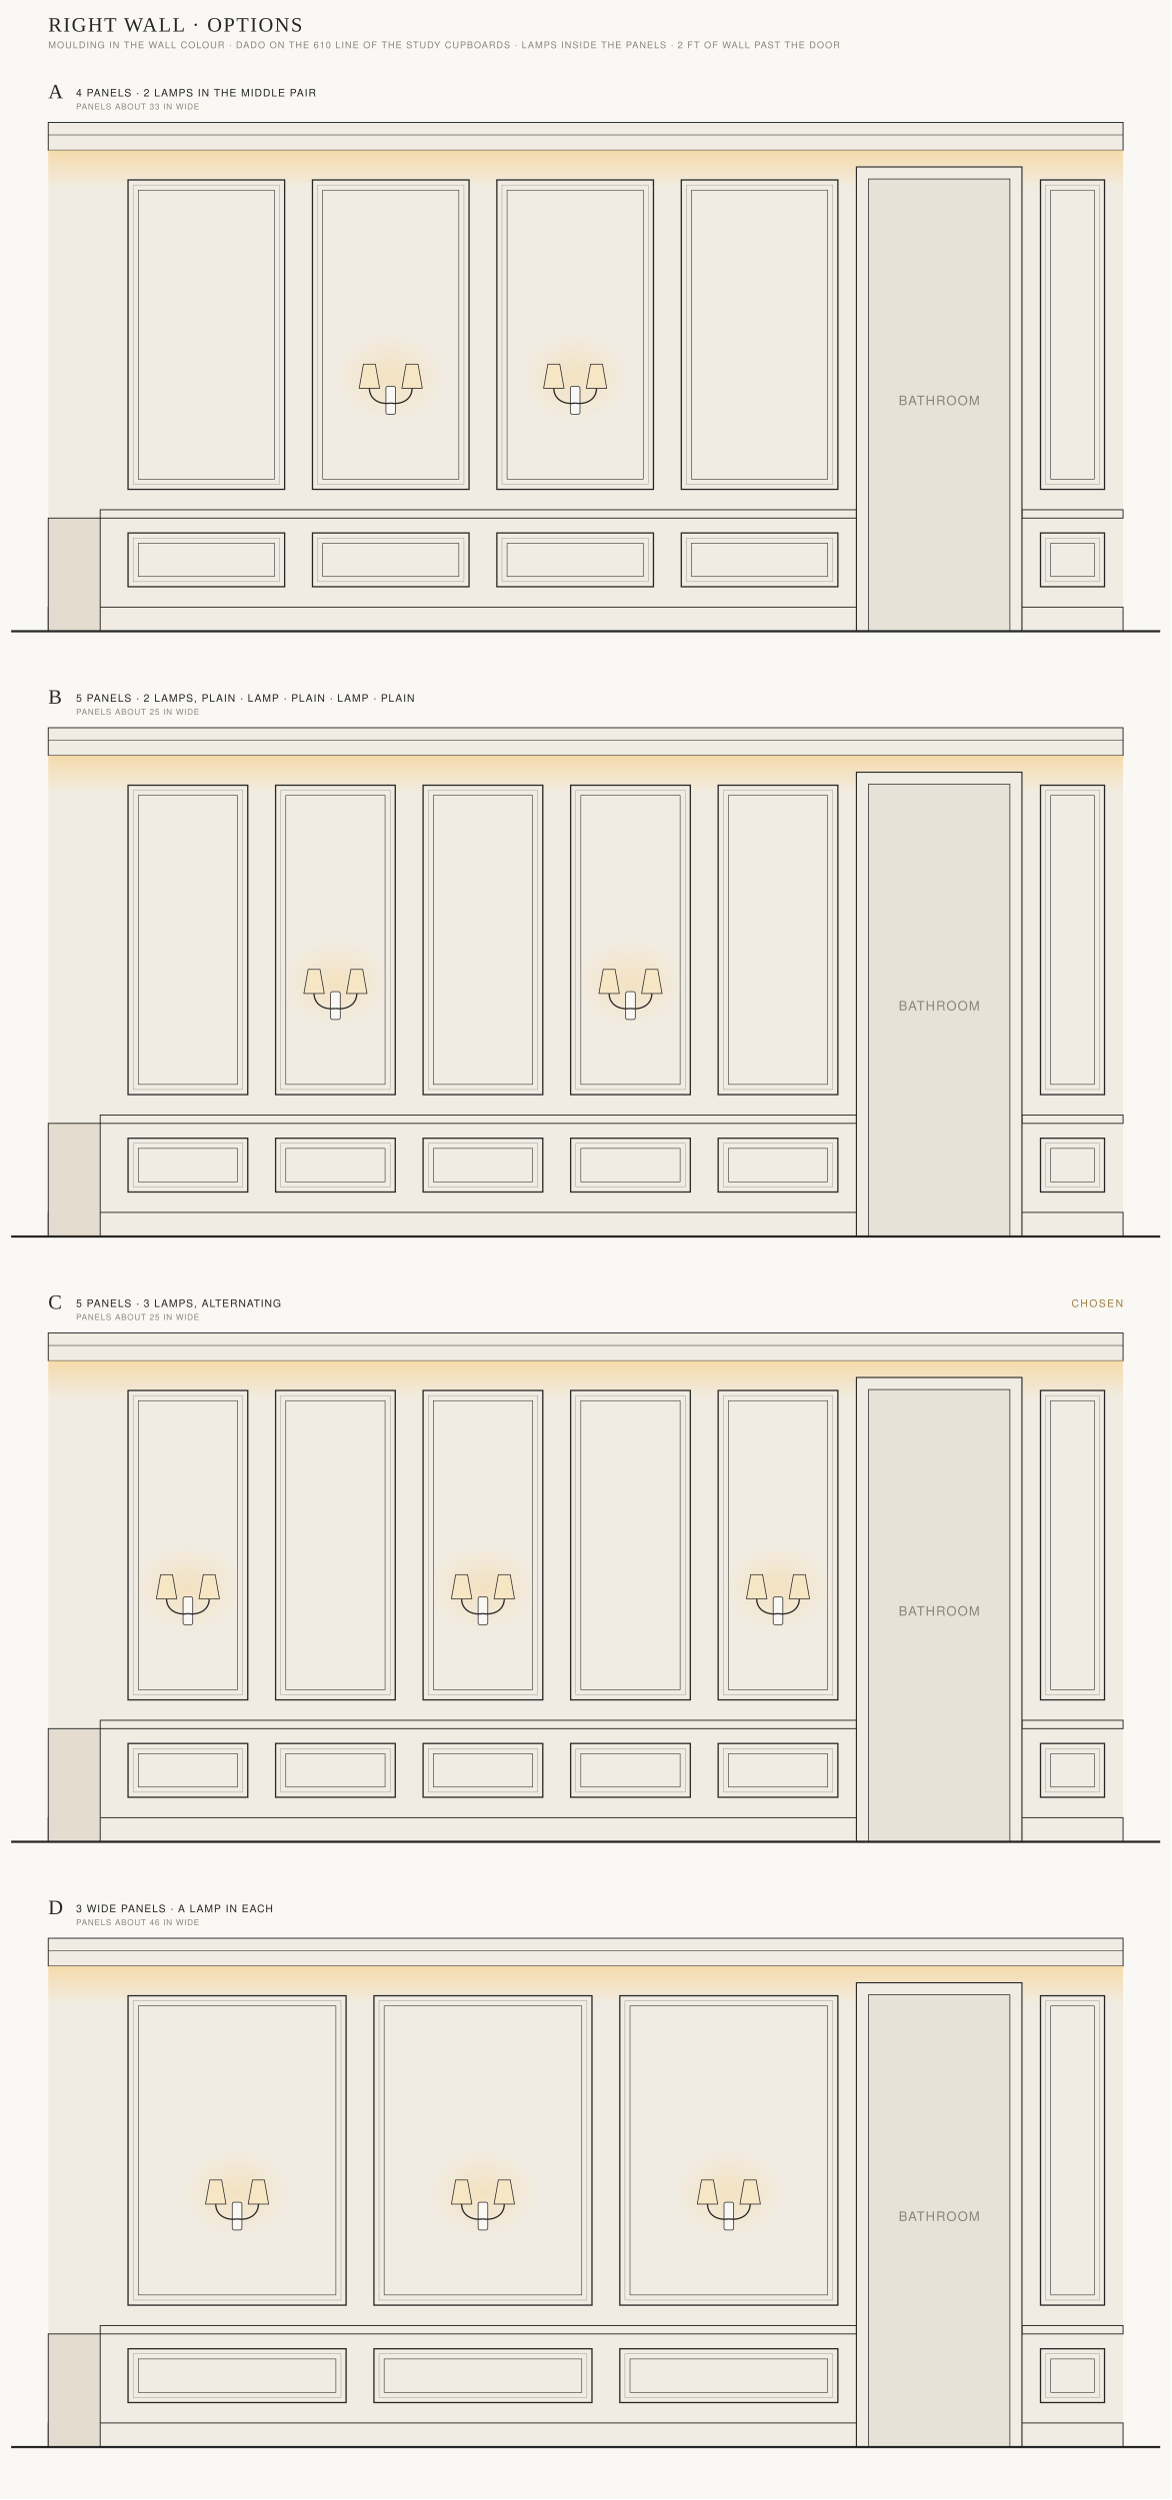
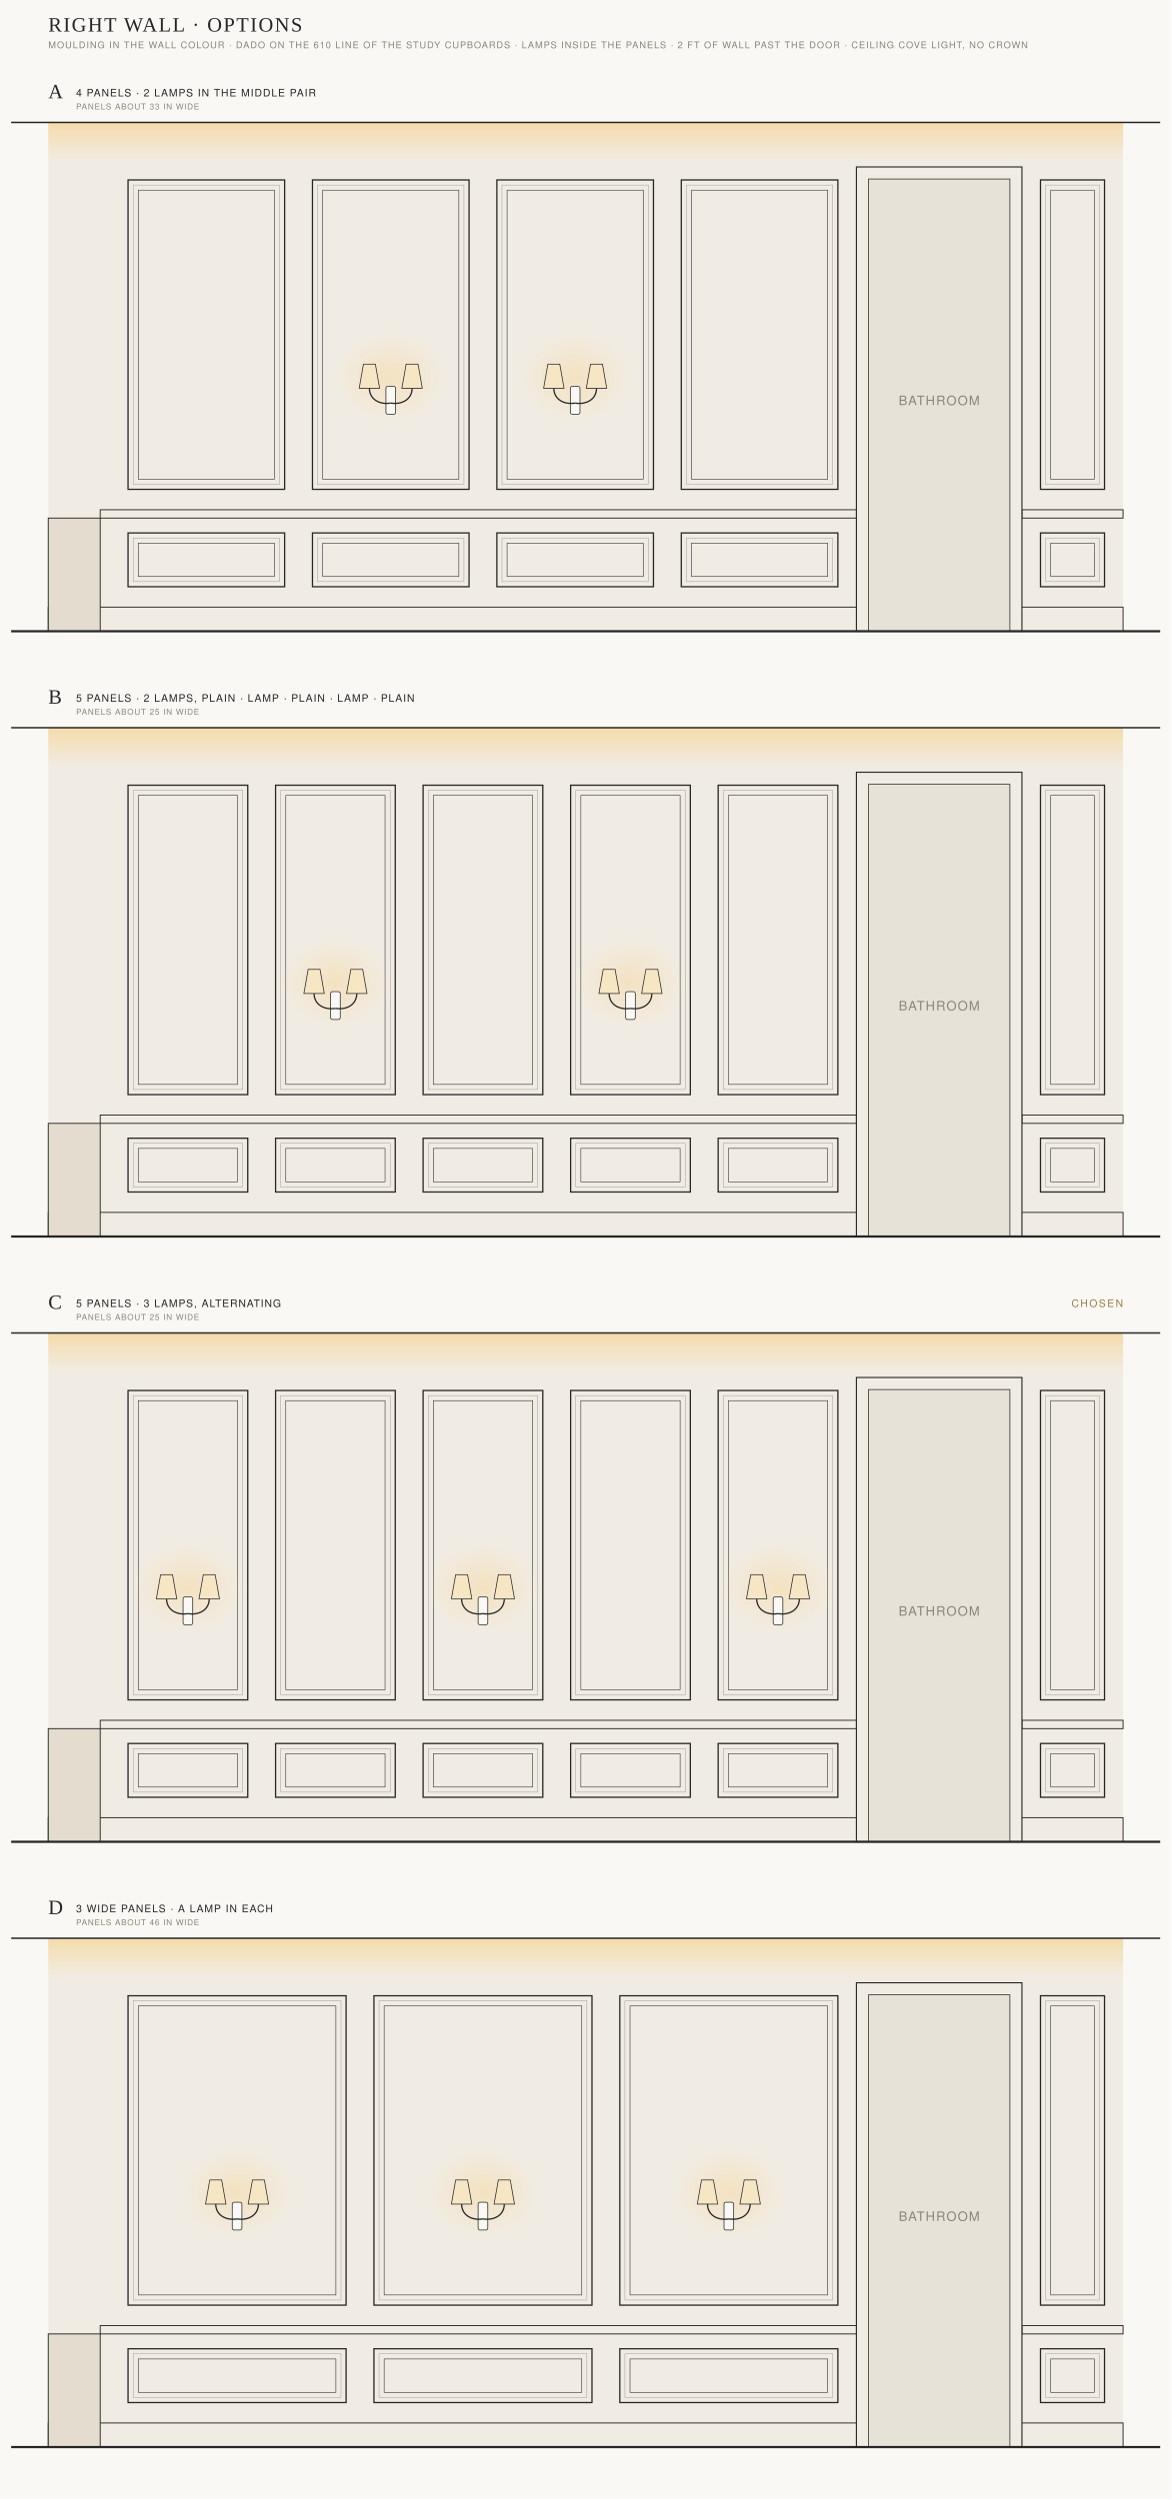
<svg xmlns="http://www.w3.org/2000/svg" viewBox="0 0 6312 13472" width="1052" height="2245.3">
  <defs>
    <linearGradient id="glow" x1="0" y1="0" x2="0" y2="1">
      <stop offset="0" stop-color="#f6d9a4" stop-opacity=".9" />
      <stop offset="1" stop-color="#f6d9a4" stop-opacity="0" />
    </linearGradient>
    <radialGradient id="lamp">
      <stop offset="0" stop-color="#f6d9a4" stop-opacity=".55" />
      <stop offset="1" stop-color="#f6d9a4" stop-opacity="0" />
    </radialGradient>
  </defs>
  <rect width="6312" height="13472" fill="#faf8f4" />
  <text x="260" y="170" font-family="Georgia, 'Times New Roman', serif" font-size="110" letter-spacing="8" fill="#262626">RIGHT WALL · OPTIONS</text>
-   <text x="260" y="260" font-family="Helvetica, Arial, sans-serif" font-size="50" letter-spacing="5" fill="#8a8479">MOULDING IN THE WALL COLOUR · DADO ON THE 610 LINE OF THE STUDY CUPBOARDS · LAMPS INSIDE THE PANELS · 2 FT OF WALL PAST THE DOOR</text>
+   <text x="260" y="260" font-family="Helvetica, Arial, sans-serif" font-size="50" letter-spacing="5" fill="#8a8479">MOULDING IN THE WALL COLOUR · DADO ON THE 610 LINE OF THE STUDY CUPBOARDS · LAMPS INSIDE THE PANELS · 2 FT OF WALL PAST THE DOOR · CEILING COVE LIGHT, NO CROWN</text>
  <text x="260" y="530" font-family="Georgia, 'Times New Roman', serif" font-size="110" fill="#262626">A</text>
  <text x="410" y="520" font-family="Helvetica, Arial, sans-serif" font-size="56" letter-spacing="5" fill="#262626">4 PANELS · 2 LAMPS IN THE MIDDLE PAIR</text>
  <text x="410" y="590" font-family="Helvetica, Arial, sans-serif" font-size="44" letter-spacing="4" fill="#8a8479">PANELS ABOUT 33 IN WIDE</text>
  <g transform="translate(260 660)">
    <rect x="0" y="0" width="5792" height="2743" fill="#f1ece3" />
-     <rect x="0" y="0" width="5792" height="150" fill="#f1ece3" stroke="#262626" stroke-width="5" />
-     <line x1="0" y1="67.5" x2="5792" y2="67.5" stroke="#262626" stroke-width="3" />
-     <rect x="0" y="150" width="5792" height="210" fill="url(#glow)" />
+     <rect x="0" y="0" width="5792" height="210" fill="url(#glow)" />
    <rect x="0" y="2613" width="5792" height="130" fill="#f1ece3" stroke="#262626" stroke-width="5" />
    <rect x="0" y="2133" width="280" height="610" fill="#e3dccf" stroke="#262626" stroke-width="5" />
    <rect x="280" y="2088" width="4075" height="45" fill="#f1ece3" stroke="#262626" stroke-width="5" />
    <rect x="5247" y="2088" width="545" height="45" fill="#f1ece3" stroke="#262626" stroke-width="5" />
    <rect x="430" y="2213" width="843.8" height="290" fill="#f1ece3" stroke="#262626" stroke-width="7" />
    <rect x="457.5" y="2240.5" width="788.8" height="235" fill="none" stroke="#8a8479" stroke-width="2" />
    <rect x="485" y="2268" width="733.8" height="180" fill="none" stroke="#262626" stroke-width="3" />
    <rect x="430" y="310" width="843.8" height="1668" fill="#f1ece3" stroke="#262626" stroke-width="7" />
    <rect x="457.5" y="337.5" width="788.8" height="1613" fill="none" stroke="#8a8479" stroke-width="2" />
    <rect x="485" y="365" width="733.8" height="1558" fill="none" stroke="#262626" stroke-width="3" />
    <rect x="1423.8" y="2213" width="843.8" height="290" fill="#f1ece3" stroke="#262626" stroke-width="7" />
    <rect x="1451.3" y="2240.5" width="788.8" height="235" fill="none" stroke="#8a8479" stroke-width="2" />
    <rect x="1478.8" y="2268" width="733.8" height="180" fill="none" stroke="#262626" stroke-width="3" />
    <rect x="1423.8" y="310" width="843.8" height="1668" fill="#f1ece3" stroke="#262626" stroke-width="7" />
    <rect x="1451.3" y="337.5" width="788.8" height="1613" fill="none" stroke="#8a8479" stroke-width="2" />
    <rect x="1478.8" y="365" width="733.8" height="1558" fill="none" stroke="#262626" stroke-width="3" />
    <ellipse cx="1845.6" cy="1373" rx="300" ry="240" fill="url(#lamp)" />
    <g stroke="#262626" fill="#faf8f4" stroke-width="4">
      <rect x="1819.6" y="1423" width="52" height="150" rx="10" />
      <path d="M1845.6 1513 C 1785.6 1523, 1730.6 1493, 1730.6 1433" fill="none" stroke-width="7" />
      <path d="M1675.6 1433 L 1785.6 1433 L 1762.6 1303 L 1698.6 1303 Z" fill="#f7e6c4" />
      <path d="M1845.6 1513 C 1905.6 1523, 1960.6 1493, 1960.6 1433" fill="none" stroke-width="7" />
      <path d="M1905.6 1433 L 2015.6 1433 L 1992.6 1303 L 1928.6 1303 Z" fill="#f7e6c4" />
    </g>
    <rect x="2417.5" y="2213" width="843.8" height="290" fill="#f1ece3" stroke="#262626" stroke-width="7" />
    <rect x="2445" y="2240.5" width="788.8" height="235" fill="none" stroke="#8a8479" stroke-width="2" />
    <rect x="2472.5" y="2268" width="733.8" height="180" fill="none" stroke="#262626" stroke-width="3" />
    <rect x="2417.5" y="310" width="843.8" height="1668" fill="#f1ece3" stroke="#262626" stroke-width="7" />
    <rect x="2445" y="337.5" width="788.8" height="1613" fill="none" stroke="#8a8479" stroke-width="2" />
    <rect x="2472.5" y="365" width="733.8" height="1558" fill="none" stroke="#262626" stroke-width="3" />
    <ellipse cx="2839.4" cy="1373" rx="300" ry="240" fill="url(#lamp)" />
    <g stroke="#262626" fill="#faf8f4" stroke-width="4">
      <rect x="2813.4" y="1423" width="52" height="150" rx="10" />
      <path d="M2839.4 1513 C 2779.4 1523, 2724.4 1493, 2724.4 1433" fill="none" stroke-width="7" />
      <path d="M2669.4 1433 L 2779.4 1433 L 2756.4 1303 L 2692.4 1303 Z" fill="#f7e6c4" />
      <path d="M2839.4 1513 C 2899.4 1523, 2954.4 1493, 2954.4 1433" fill="none" stroke-width="7" />
      <path d="M2899.4 1433 L 3009.4 1433 L 2986.4 1303 L 2922.4 1303 Z" fill="#f7e6c4" />
    </g>
    <rect x="3411.3" y="2213" width="843.8" height="290" fill="#f1ece3" stroke="#262626" stroke-width="7" />
    <rect x="3438.8" y="2240.5" width="788.8" height="235" fill="none" stroke="#8a8479" stroke-width="2" />
    <rect x="3466.3" y="2268" width="733.8" height="180" fill="none" stroke="#262626" stroke-width="3" />
    <rect x="3411.3" y="310" width="843.8" height="1668" fill="#f1ece3" stroke="#262626" stroke-width="7" />
    <rect x="3438.8" y="337.5" width="788.8" height="1613" fill="none" stroke="#8a8479" stroke-width="2" />
    <rect x="3466.3" y="365" width="733.8" height="1558" fill="none" stroke="#262626" stroke-width="3" />
    <rect x="5347" y="2213" width="345" height="290" fill="#f1ece3" stroke="#262626" stroke-width="7" />
    <rect x="5374.5" y="2240.5" width="290" height="235" fill="none" stroke="#8a8479" stroke-width="2" />
    <rect x="5402" y="2268" width="235" height="180" fill="none" stroke="#262626" stroke-width="3" />
    <rect x="5347" y="310" width="345" height="1668" fill="#f1ece3" stroke="#262626" stroke-width="7" />
    <rect x="5374.5" y="337.5" width="290" height="1613" fill="none" stroke="#8a8479" stroke-width="2" />
    <rect x="5402" y="365" width="235" height="1558" fill="none" stroke="#262626" stroke-width="3" />
    <rect x="4355" y="240" width="892" height="2503" fill="#f1ece3" stroke="#262626" stroke-width="6" />
    <rect x="4420" y="305" width="762" height="2438" fill="#e7e2d8" stroke="#262626" stroke-width="4" />
    <text x="4801" y="1524" text-anchor="middle" font-family="Helvetica, Arial, sans-serif" font-size="70" letter-spacing="6" fill="#8a8479">BATHROOM</text>
+     <line x1="-200" y1="0" x2="5992" y2="0" stroke="#262626" stroke-width="8" />
    <line x1="-200" y1="2743" x2="5992" y2="2743" stroke="#262626" stroke-width="12" />
  </g>
  <text x="260" y="3793" font-family="Georgia, 'Times New Roman', serif" font-size="110" fill="#262626">B</text>
  <text x="410" y="3783" font-family="Helvetica, Arial, sans-serif" font-size="56" letter-spacing="5" fill="#262626">5 PANELS · 2 LAMPS, PLAIN · LAMP · PLAIN · LAMP · PLAIN</text>
  <text x="410" y="3853" font-family="Helvetica, Arial, sans-serif" font-size="44" letter-spacing="4" fill="#8a8479">PANELS ABOUT 25 IN WIDE</text>
  <g transform="translate(260 3923)">
    <rect x="0" y="0" width="5792" height="2743" fill="#f1ece3" />
-     <rect x="0" y="0" width="5792" height="150" fill="#f1ece3" stroke="#262626" stroke-width="5" />
-     <line x1="0" y1="67.5" x2="5792" y2="67.5" stroke="#262626" stroke-width="3" />
-     <rect x="0" y="150" width="5792" height="210" fill="url(#glow)" />
+     <rect x="0" y="0" width="5792" height="210" fill="url(#glow)" />
    <rect x="0" y="2613" width="5792" height="130" fill="#f1ece3" stroke="#262626" stroke-width="5" />
    <rect x="0" y="2133" width="280" height="610" fill="#e3dccf" stroke="#262626" stroke-width="5" />
    <rect x="280" y="2088" width="4075" height="45" fill="#f1ece3" stroke="#262626" stroke-width="5" />
    <rect x="5247" y="2088" width="545" height="45" fill="#f1ece3" stroke="#262626" stroke-width="5" />
    <rect x="430" y="2213" width="645" height="290" fill="#f1ece3" stroke="#262626" stroke-width="7" />
    <rect x="457.5" y="2240.5" width="590" height="235" fill="none" stroke="#8a8479" stroke-width="2" />
    <rect x="485" y="2268" width="535" height="180" fill="none" stroke="#262626" stroke-width="3" />
    <rect x="430" y="310" width="645" height="1668" fill="#f1ece3" stroke="#262626" stroke-width="7" />
    <rect x="457.5" y="337.5" width="590" height="1613" fill="none" stroke="#8a8479" stroke-width="2" />
    <rect x="485" y="365" width="535" height="1558" fill="none" stroke="#262626" stroke-width="3" />
    <rect x="1225" y="2213" width="645" height="290" fill="#f1ece3" stroke="#262626" stroke-width="7" />
    <rect x="1252.5" y="2240.5" width="590" height="235" fill="none" stroke="#8a8479" stroke-width="2" />
    <rect x="1280" y="2268" width="535" height="180" fill="none" stroke="#262626" stroke-width="3" />
    <rect x="1225" y="310" width="645" height="1668" fill="#f1ece3" stroke="#262626" stroke-width="7" />
    <rect x="1252.5" y="337.5" width="590" height="1613" fill="none" stroke="#8a8479" stroke-width="2" />
    <rect x="1280" y="365" width="535" height="1558" fill="none" stroke="#262626" stroke-width="3" />
    <ellipse cx="1547.5" cy="1373" rx="300" ry="240" fill="url(#lamp)" />
    <g stroke="#262626" fill="#faf8f4" stroke-width="4">
      <rect x="1521.5" y="1423" width="52" height="150" rx="10" />
      <path d="M1547.5 1513 C 1487.5 1523, 1432.5 1493, 1432.5 1433" fill="none" stroke-width="7" />
      <path d="M1377.5 1433 L 1487.5 1433 L 1464.5 1303 L 1400.5 1303 Z" fill="#f7e6c4" />
      <path d="M1547.5 1513 C 1607.5 1523, 1662.5 1493, 1662.5 1433" fill="none" stroke-width="7" />
      <path d="M1607.5 1433 L 1717.5 1433 L 1694.5 1303 L 1630.5 1303 Z" fill="#f7e6c4" />
    </g>
    <rect x="2020" y="2213" width="645" height="290" fill="#f1ece3" stroke="#262626" stroke-width="7" />
    <rect x="2047.5" y="2240.5" width="590" height="235" fill="none" stroke="#8a8479" stroke-width="2" />
    <rect x="2075" y="2268" width="535" height="180" fill="none" stroke="#262626" stroke-width="3" />
    <rect x="2020" y="310" width="645" height="1668" fill="#f1ece3" stroke="#262626" stroke-width="7" />
    <rect x="2047.5" y="337.5" width="590" height="1613" fill="none" stroke="#8a8479" stroke-width="2" />
    <rect x="2075" y="365" width="535" height="1558" fill="none" stroke="#262626" stroke-width="3" />
    <rect x="2815" y="2213" width="645" height="290" fill="#f1ece3" stroke="#262626" stroke-width="7" />
    <rect x="2842.5" y="2240.5" width="590" height="235" fill="none" stroke="#8a8479" stroke-width="2" />
    <rect x="2870" y="2268" width="535" height="180" fill="none" stroke="#262626" stroke-width="3" />
    <rect x="2815" y="310" width="645" height="1668" fill="#f1ece3" stroke="#262626" stroke-width="7" />
    <rect x="2842.5" y="337.5" width="590" height="1613" fill="none" stroke="#8a8479" stroke-width="2" />
    <rect x="2870" y="365" width="535" height="1558" fill="none" stroke="#262626" stroke-width="3" />
    <ellipse cx="3137.5" cy="1373" rx="300" ry="240" fill="url(#lamp)" />
    <g stroke="#262626" fill="#faf8f4" stroke-width="4">
      <rect x="3111.5" y="1423" width="52" height="150" rx="10" />
      <path d="M3137.5 1513 C 3077.5 1523, 3022.5 1493, 3022.5 1433" fill="none" stroke-width="7" />
      <path d="M2967.5 1433 L 3077.5 1433 L 3054.5 1303 L 2990.5 1303 Z" fill="#f7e6c4" />
      <path d="M3137.5 1513 C 3197.5 1523, 3252.5 1493, 3252.5 1433" fill="none" stroke-width="7" />
      <path d="M3197.5 1433 L 3307.5 1433 L 3284.5 1303 L 3220.5 1303 Z" fill="#f7e6c4" />
    </g>
    <rect x="3610" y="2213" width="645" height="290" fill="#f1ece3" stroke="#262626" stroke-width="7" />
    <rect x="3637.5" y="2240.5" width="590" height="235" fill="none" stroke="#8a8479" stroke-width="2" />
    <rect x="3665" y="2268" width="535" height="180" fill="none" stroke="#262626" stroke-width="3" />
    <rect x="3610" y="310" width="645" height="1668" fill="#f1ece3" stroke="#262626" stroke-width="7" />
    <rect x="3637.5" y="337.5" width="590" height="1613" fill="none" stroke="#8a8479" stroke-width="2" />
    <rect x="3665" y="365" width="535" height="1558" fill="none" stroke="#262626" stroke-width="3" />
    <rect x="5347" y="2213" width="345" height="290" fill="#f1ece3" stroke="#262626" stroke-width="7" />
    <rect x="5374.5" y="2240.5" width="290" height="235" fill="none" stroke="#8a8479" stroke-width="2" />
    <rect x="5402" y="2268" width="235" height="180" fill="none" stroke="#262626" stroke-width="3" />
    <rect x="5347" y="310" width="345" height="1668" fill="#f1ece3" stroke="#262626" stroke-width="7" />
    <rect x="5374.5" y="337.5" width="290" height="1613" fill="none" stroke="#8a8479" stroke-width="2" />
    <rect x="5402" y="365" width="235" height="1558" fill="none" stroke="#262626" stroke-width="3" />
    <rect x="4355" y="240" width="892" height="2503" fill="#f1ece3" stroke="#262626" stroke-width="6" />
    <rect x="4420" y="305" width="762" height="2438" fill="#e7e2d8" stroke="#262626" stroke-width="4" />
    <text x="4801" y="1524" text-anchor="middle" font-family="Helvetica, Arial, sans-serif" font-size="70" letter-spacing="6" fill="#8a8479">BATHROOM</text>
+     <line x1="-200" y1="0" x2="5992" y2="0" stroke="#262626" stroke-width="8" />
    <line x1="-200" y1="2743" x2="5992" y2="2743" stroke="#262626" stroke-width="12" />
  </g>
  <text x="260" y="7056" font-family="Georgia, 'Times New Roman', serif" font-size="110" fill="#262626">C</text>
  <text x="410" y="7046" font-family="Helvetica, Arial, sans-serif" font-size="56" letter-spacing="5" fill="#262626">5 PANELS · 3 LAMPS, ALTERNATING</text>
  <text x="410" y="7116" font-family="Helvetica, Arial, sans-serif" font-size="44" letter-spacing="4" fill="#8a8479">PANELS ABOUT 25 IN WIDE</text>
  <text x="6052" y="7046" text-anchor="end" font-family="Helvetica, Arial, sans-serif" font-size="56" letter-spacing="8" fill="#9a7b3f">CHOSEN</text>
  <g transform="translate(260 7186)">
    <rect x="0" y="0" width="5792" height="2743" fill="#f1ece3" />
-     <rect x="0" y="0" width="5792" height="150" fill="#f1ece3" stroke="#262626" stroke-width="5" />
-     <line x1="0" y1="67.5" x2="5792" y2="67.5" stroke="#262626" stroke-width="3" />
-     <rect x="0" y="150" width="5792" height="210" fill="url(#glow)" />
+     <rect x="0" y="0" width="5792" height="210" fill="url(#glow)" />
    <rect x="0" y="2613" width="5792" height="130" fill="#f1ece3" stroke="#262626" stroke-width="5" />
    <rect x="0" y="2133" width="280" height="610" fill="#e3dccf" stroke="#262626" stroke-width="5" />
    <rect x="280" y="2088" width="4075" height="45" fill="#f1ece3" stroke="#262626" stroke-width="5" />
    <rect x="5247" y="2088" width="545" height="45" fill="#f1ece3" stroke="#262626" stroke-width="5" />
    <rect x="430" y="2213" width="645" height="290" fill="#f1ece3" stroke="#262626" stroke-width="7" />
    <rect x="457.5" y="2240.5" width="590" height="235" fill="none" stroke="#8a8479" stroke-width="2" />
    <rect x="485" y="2268" width="535" height="180" fill="none" stroke="#262626" stroke-width="3" />
    <rect x="430" y="310" width="645" height="1668" fill="#f1ece3" stroke="#262626" stroke-width="7" />
    <rect x="457.5" y="337.5" width="590" height="1613" fill="none" stroke="#8a8479" stroke-width="2" />
    <rect x="485" y="365" width="535" height="1558" fill="none" stroke="#262626" stroke-width="3" />
    <ellipse cx="752.5" cy="1373" rx="300" ry="240" fill="url(#lamp)" />
    <g stroke="#262626" fill="#faf8f4" stroke-width="4">
      <rect x="726.5" y="1423" width="52" height="150" rx="10" />
      <path d="M752.5 1513 C 692.5 1523, 637.5 1493, 637.5 1433" fill="none" stroke-width="7" />
      <path d="M582.5 1433 L 692.5 1433 L 669.5 1303 L 605.5 1303 Z" fill="#f7e6c4" />
      <path d="M752.5 1513 C 812.5 1523, 867.5 1493, 867.5 1433" fill="none" stroke-width="7" />
      <path d="M812.5 1433 L 922.5 1433 L 899.5 1303 L 835.5 1303 Z" fill="#f7e6c4" />
    </g>
    <rect x="1225" y="2213" width="645" height="290" fill="#f1ece3" stroke="#262626" stroke-width="7" />
    <rect x="1252.5" y="2240.5" width="590" height="235" fill="none" stroke="#8a8479" stroke-width="2" />
    <rect x="1280" y="2268" width="535" height="180" fill="none" stroke="#262626" stroke-width="3" />
    <rect x="1225" y="310" width="645" height="1668" fill="#f1ece3" stroke="#262626" stroke-width="7" />
    <rect x="1252.5" y="337.5" width="590" height="1613" fill="none" stroke="#8a8479" stroke-width="2" />
    <rect x="1280" y="365" width="535" height="1558" fill="none" stroke="#262626" stroke-width="3" />
    <rect x="2020" y="2213" width="645" height="290" fill="#f1ece3" stroke="#262626" stroke-width="7" />
    <rect x="2047.5" y="2240.5" width="590" height="235" fill="none" stroke="#8a8479" stroke-width="2" />
    <rect x="2075" y="2268" width="535" height="180" fill="none" stroke="#262626" stroke-width="3" />
    <rect x="2020" y="310" width="645" height="1668" fill="#f1ece3" stroke="#262626" stroke-width="7" />
    <rect x="2047.5" y="337.5" width="590" height="1613" fill="none" stroke="#8a8479" stroke-width="2" />
    <rect x="2075" y="365" width="535" height="1558" fill="none" stroke="#262626" stroke-width="3" />
    <ellipse cx="2342.5" cy="1373" rx="300" ry="240" fill="url(#lamp)" />
    <g stroke="#262626" fill="#faf8f4" stroke-width="4">
      <rect x="2316.5" y="1423" width="52" height="150" rx="10" />
      <path d="M2342.5 1513 C 2282.5 1523, 2227.5 1493, 2227.5 1433" fill="none" stroke-width="7" />
      <path d="M2172.5 1433 L 2282.5 1433 L 2259.5 1303 L 2195.5 1303 Z" fill="#f7e6c4" />
      <path d="M2342.5 1513 C 2402.5 1523, 2457.5 1493, 2457.5 1433" fill="none" stroke-width="7" />
      <path d="M2402.5 1433 L 2512.5 1433 L 2489.5 1303 L 2425.5 1303 Z" fill="#f7e6c4" />
    </g>
    <rect x="2815" y="2213" width="645" height="290" fill="#f1ece3" stroke="#262626" stroke-width="7" />
    <rect x="2842.5" y="2240.5" width="590" height="235" fill="none" stroke="#8a8479" stroke-width="2" />
    <rect x="2870" y="2268" width="535" height="180" fill="none" stroke="#262626" stroke-width="3" />
    <rect x="2815" y="310" width="645" height="1668" fill="#f1ece3" stroke="#262626" stroke-width="7" />
    <rect x="2842.5" y="337.5" width="590" height="1613" fill="none" stroke="#8a8479" stroke-width="2" />
    <rect x="2870" y="365" width="535" height="1558" fill="none" stroke="#262626" stroke-width="3" />
    <rect x="3610" y="2213" width="645" height="290" fill="#f1ece3" stroke="#262626" stroke-width="7" />
    <rect x="3637.5" y="2240.5" width="590" height="235" fill="none" stroke="#8a8479" stroke-width="2" />
    <rect x="3665" y="2268" width="535" height="180" fill="none" stroke="#262626" stroke-width="3" />
    <rect x="3610" y="310" width="645" height="1668" fill="#f1ece3" stroke="#262626" stroke-width="7" />
    <rect x="3637.5" y="337.5" width="590" height="1613" fill="none" stroke="#8a8479" stroke-width="2" />
    <rect x="3665" y="365" width="535" height="1558" fill="none" stroke="#262626" stroke-width="3" />
    <ellipse cx="3932.5" cy="1373" rx="300" ry="240" fill="url(#lamp)" />
    <g stroke="#262626" fill="#faf8f4" stroke-width="4">
      <rect x="3906.5" y="1423" width="52" height="150" rx="10" />
      <path d="M3932.5 1513 C 3872.5 1523, 3817.5 1493, 3817.5 1433" fill="none" stroke-width="7" />
      <path d="M3762.5 1433 L 3872.5 1433 L 3849.5 1303 L 3785.5 1303 Z" fill="#f7e6c4" />
      <path d="M3932.5 1513 C 3992.5 1523, 4047.5 1493, 4047.5 1433" fill="none" stroke-width="7" />
      <path d="M3992.5 1433 L 4102.5 1433 L 4079.5 1303 L 4015.5 1303 Z" fill="#f7e6c4" />
    </g>
    <rect x="5347" y="2213" width="345" height="290" fill="#f1ece3" stroke="#262626" stroke-width="7" />
    <rect x="5374.5" y="2240.5" width="290" height="235" fill="none" stroke="#8a8479" stroke-width="2" />
    <rect x="5402" y="2268" width="235" height="180" fill="none" stroke="#262626" stroke-width="3" />
    <rect x="5347" y="310" width="345" height="1668" fill="#f1ece3" stroke="#262626" stroke-width="7" />
    <rect x="5374.5" y="337.5" width="290" height="1613" fill="none" stroke="#8a8479" stroke-width="2" />
    <rect x="5402" y="365" width="235" height="1558" fill="none" stroke="#262626" stroke-width="3" />
    <rect x="4355" y="240" width="892" height="2503" fill="#f1ece3" stroke="#262626" stroke-width="6" />
    <rect x="4420" y="305" width="762" height="2438" fill="#e7e2d8" stroke="#262626" stroke-width="4" />
    <text x="4801" y="1524" text-anchor="middle" font-family="Helvetica, Arial, sans-serif" font-size="70" letter-spacing="6" fill="#8a8479">BATHROOM</text>
+     <line x1="-200" y1="0" x2="5992" y2="0" stroke="#262626" stroke-width="8" />
    <line x1="-200" y1="2743" x2="5992" y2="2743" stroke="#262626" stroke-width="12" />
  </g>
  <text x="260" y="10319" font-family="Georgia, 'Times New Roman', serif" font-size="110" fill="#262626">D</text>
  <text x="410" y="10309" font-family="Helvetica, Arial, sans-serif" font-size="56" letter-spacing="5" fill="#262626">3 WIDE PANELS · A LAMP IN EACH</text>
  <text x="410" y="10379" font-family="Helvetica, Arial, sans-serif" font-size="44" letter-spacing="4" fill="#8a8479">PANELS ABOUT 46 IN WIDE</text>
  <g transform="translate(260 10449)">
    <rect x="0" y="0" width="5792" height="2743" fill="#f1ece3" />
-     <rect x="0" y="0" width="5792" height="150" fill="#f1ece3" stroke="#262626" stroke-width="5" />
-     <line x1="0" y1="67.5" x2="5792" y2="67.5" stroke="#262626" stroke-width="3" />
-     <rect x="0" y="150" width="5792" height="210" fill="url(#glow)" />
+     <rect x="0" y="0" width="5792" height="210" fill="url(#glow)" />
    <rect x="0" y="2613" width="5792" height="130" fill="#f1ece3" stroke="#262626" stroke-width="5" />
    <rect x="0" y="2133" width="280" height="610" fill="#e3dccf" stroke="#262626" stroke-width="5" />
    <rect x="280" y="2088" width="4075" height="45" fill="#f1ece3" stroke="#262626" stroke-width="5" />
    <rect x="5247" y="2088" width="545" height="45" fill="#f1ece3" stroke="#262626" stroke-width="5" />
    <rect x="430" y="2213" width="1175" height="290" fill="#f1ece3" stroke="#262626" stroke-width="7" />
    <rect x="457.5" y="2240.5" width="1120" height="235" fill="none" stroke="#8a8479" stroke-width="2" />
    <rect x="485" y="2268" width="1065" height="180" fill="none" stroke="#262626" stroke-width="3" />
    <rect x="430" y="310" width="1175" height="1668" fill="#f1ece3" stroke="#262626" stroke-width="7" />
    <rect x="457.5" y="337.5" width="1120" height="1613" fill="none" stroke="#8a8479" stroke-width="2" />
    <rect x="485" y="365" width="1065" height="1558" fill="none" stroke="#262626" stroke-width="3" />
    <ellipse cx="1017.5" cy="1373" rx="300" ry="240" fill="url(#lamp)" />
    <g stroke="#262626" fill="#faf8f4" stroke-width="4">
      <rect x="991.5" y="1423" width="52" height="150" rx="10" />
      <path d="M1017.5 1513 C 957.5 1523, 902.5 1493, 902.5 1433" fill="none" stroke-width="7" />
      <path d="M847.5 1433 L 957.5 1433 L 934.5 1303 L 870.5 1303 Z" fill="#f7e6c4" />
      <path d="M1017.5 1513 C 1077.5 1523, 1132.5 1493, 1132.5 1433" fill="none" stroke-width="7" />
      <path d="M1077.5 1433 L 1187.5 1433 L 1164.5 1303 L 1100.5 1303 Z" fill="#f7e6c4" />
    </g>
    <rect x="1755" y="2213" width="1175" height="290" fill="#f1ece3" stroke="#262626" stroke-width="7" />
    <rect x="1782.5" y="2240.5" width="1120" height="235" fill="none" stroke="#8a8479" stroke-width="2" />
    <rect x="1810" y="2268" width="1065" height="180" fill="none" stroke="#262626" stroke-width="3" />
    <rect x="1755" y="310" width="1175" height="1668" fill="#f1ece3" stroke="#262626" stroke-width="7" />
    <rect x="1782.5" y="337.5" width="1120" height="1613" fill="none" stroke="#8a8479" stroke-width="2" />
    <rect x="1810" y="365" width="1065" height="1558" fill="none" stroke="#262626" stroke-width="3" />
    <ellipse cx="2342.5" cy="1373" rx="300" ry="240" fill="url(#lamp)" />
    <g stroke="#262626" fill="#faf8f4" stroke-width="4">
      <rect x="2316.5" y="1423" width="52" height="150" rx="10" />
      <path d="M2342.5 1513 C 2282.5 1523, 2227.5 1493, 2227.5 1433" fill="none" stroke-width="7" />
      <path d="M2172.5 1433 L 2282.5 1433 L 2259.5 1303 L 2195.5 1303 Z" fill="#f7e6c4" />
      <path d="M2342.5 1513 C 2402.5 1523, 2457.5 1493, 2457.5 1433" fill="none" stroke-width="7" />
      <path d="M2402.5 1433 L 2512.5 1433 L 2489.5 1303 L 2425.5 1303 Z" fill="#f7e6c4" />
    </g>
    <rect x="3080" y="2213" width="1175" height="290" fill="#f1ece3" stroke="#262626" stroke-width="7" />
    <rect x="3107.5" y="2240.5" width="1120" height="235" fill="none" stroke="#8a8479" stroke-width="2" />
    <rect x="3135" y="2268" width="1065" height="180" fill="none" stroke="#262626" stroke-width="3" />
    <rect x="3080" y="310" width="1175" height="1668" fill="#f1ece3" stroke="#262626" stroke-width="7" />
    <rect x="3107.5" y="337.5" width="1120" height="1613" fill="none" stroke="#8a8479" stroke-width="2" />
    <rect x="3135" y="365" width="1065" height="1558" fill="none" stroke="#262626" stroke-width="3" />
    <ellipse cx="3667.5" cy="1373" rx="300" ry="240" fill="url(#lamp)" />
    <g stroke="#262626" fill="#faf8f4" stroke-width="4">
      <rect x="3641.5" y="1423" width="52" height="150" rx="10" />
      <path d="M3667.5 1513 C 3607.5 1523, 3552.5 1493, 3552.5 1433" fill="none" stroke-width="7" />
      <path d="M3497.5 1433 L 3607.5 1433 L 3584.5 1303 L 3520.5 1303 Z" fill="#f7e6c4" />
      <path d="M3667.5 1513 C 3727.5 1523, 3782.5 1493, 3782.5 1433" fill="none" stroke-width="7" />
      <path d="M3727.5 1433 L 3837.5 1433 L 3814.5 1303 L 3750.5 1303 Z" fill="#f7e6c4" />
    </g>
    <rect x="5347" y="2213" width="345" height="290" fill="#f1ece3" stroke="#262626" stroke-width="7" />
    <rect x="5374.5" y="2240.5" width="290" height="235" fill="none" stroke="#8a8479" stroke-width="2" />
    <rect x="5402" y="2268" width="235" height="180" fill="none" stroke="#262626" stroke-width="3" />
    <rect x="5347" y="310" width="345" height="1668" fill="#f1ece3" stroke="#262626" stroke-width="7" />
    <rect x="5374.5" y="337.5" width="290" height="1613" fill="none" stroke="#8a8479" stroke-width="2" />
    <rect x="5402" y="365" width="235" height="1558" fill="none" stroke="#262626" stroke-width="3" />
    <rect x="4355" y="240" width="892" height="2503" fill="#f1ece3" stroke="#262626" stroke-width="6" />
    <rect x="4420" y="305" width="762" height="2438" fill="#e7e2d8" stroke="#262626" stroke-width="4" />
    <text x="4801" y="1524" text-anchor="middle" font-family="Helvetica, Arial, sans-serif" font-size="70" letter-spacing="6" fill="#8a8479">BATHROOM</text>
+     <line x1="-200" y1="0" x2="5992" y2="0" stroke="#262626" stroke-width="8" />
    <line x1="-200" y1="2743" x2="5992" y2="2743" stroke="#262626" stroke-width="12" />
  </g>
</svg>
